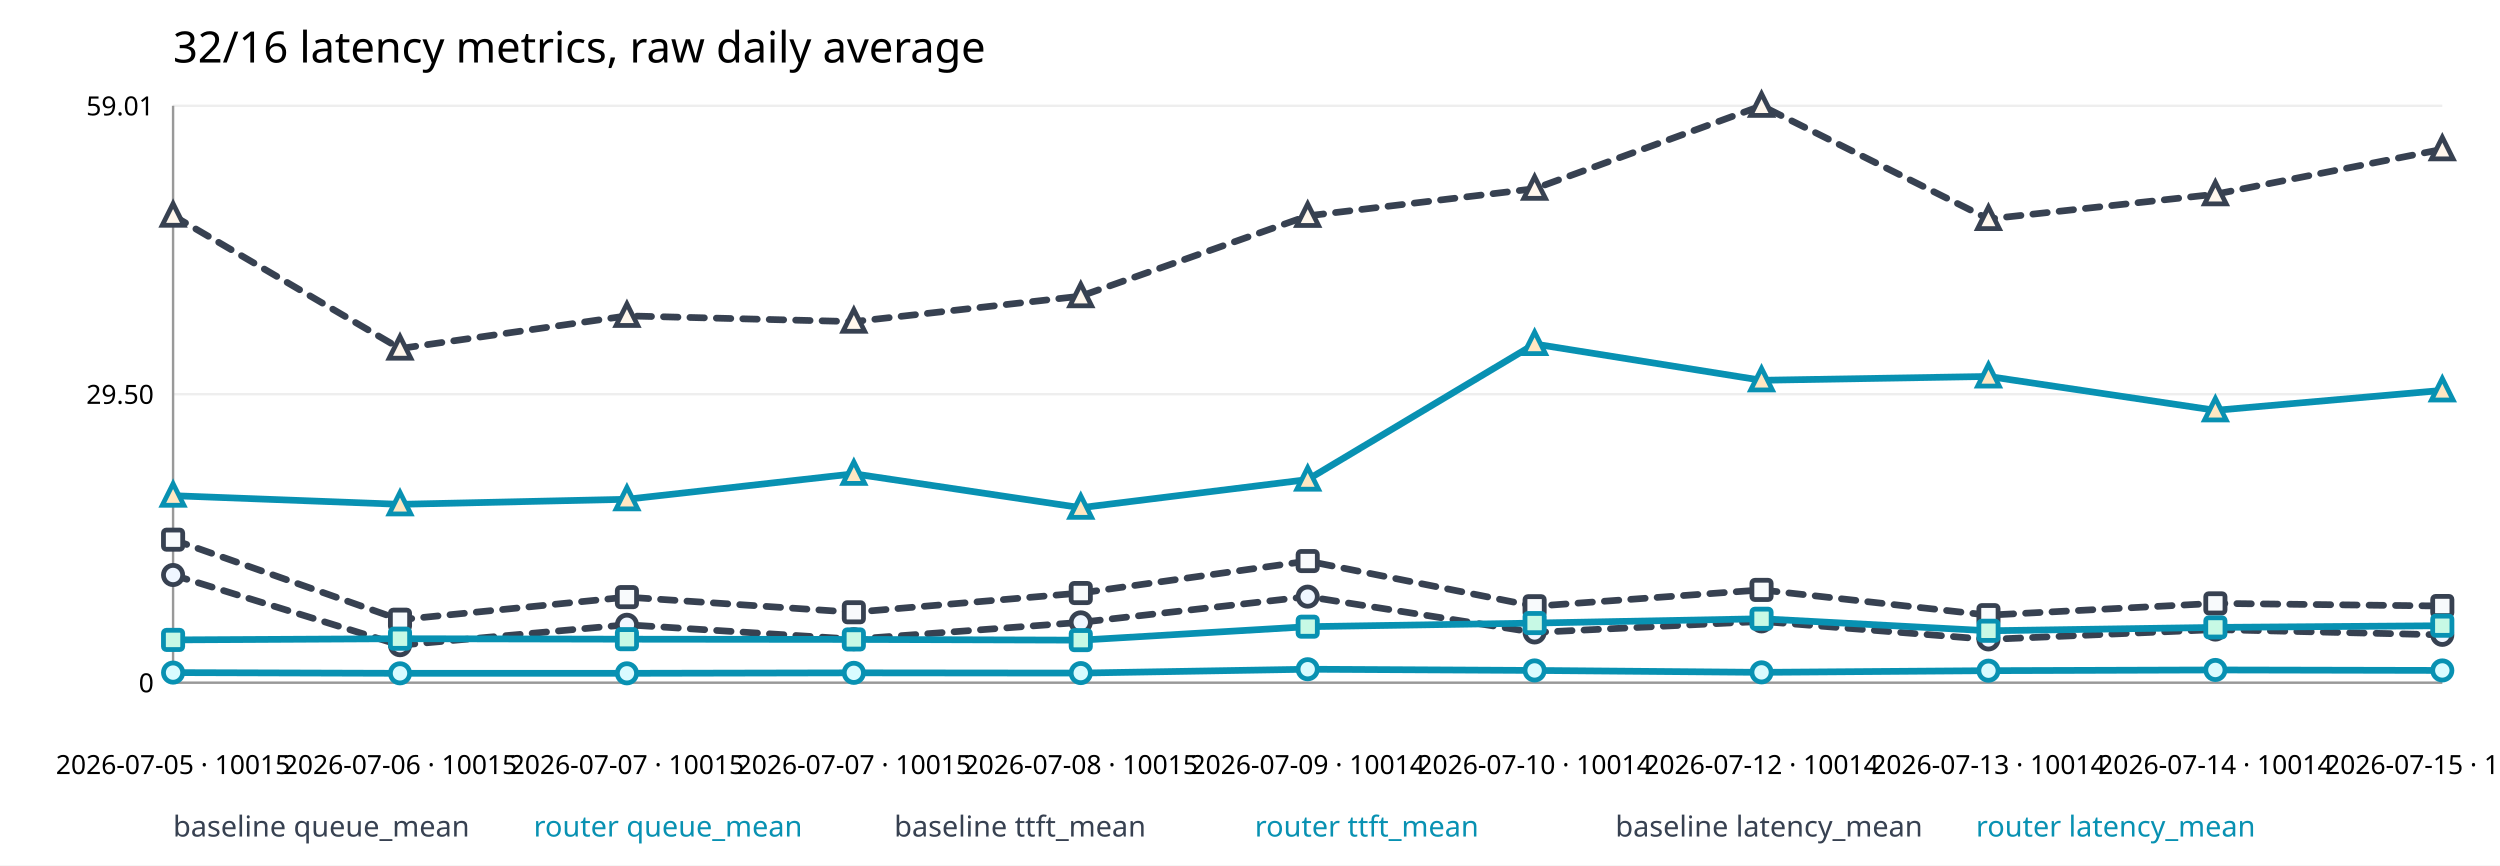
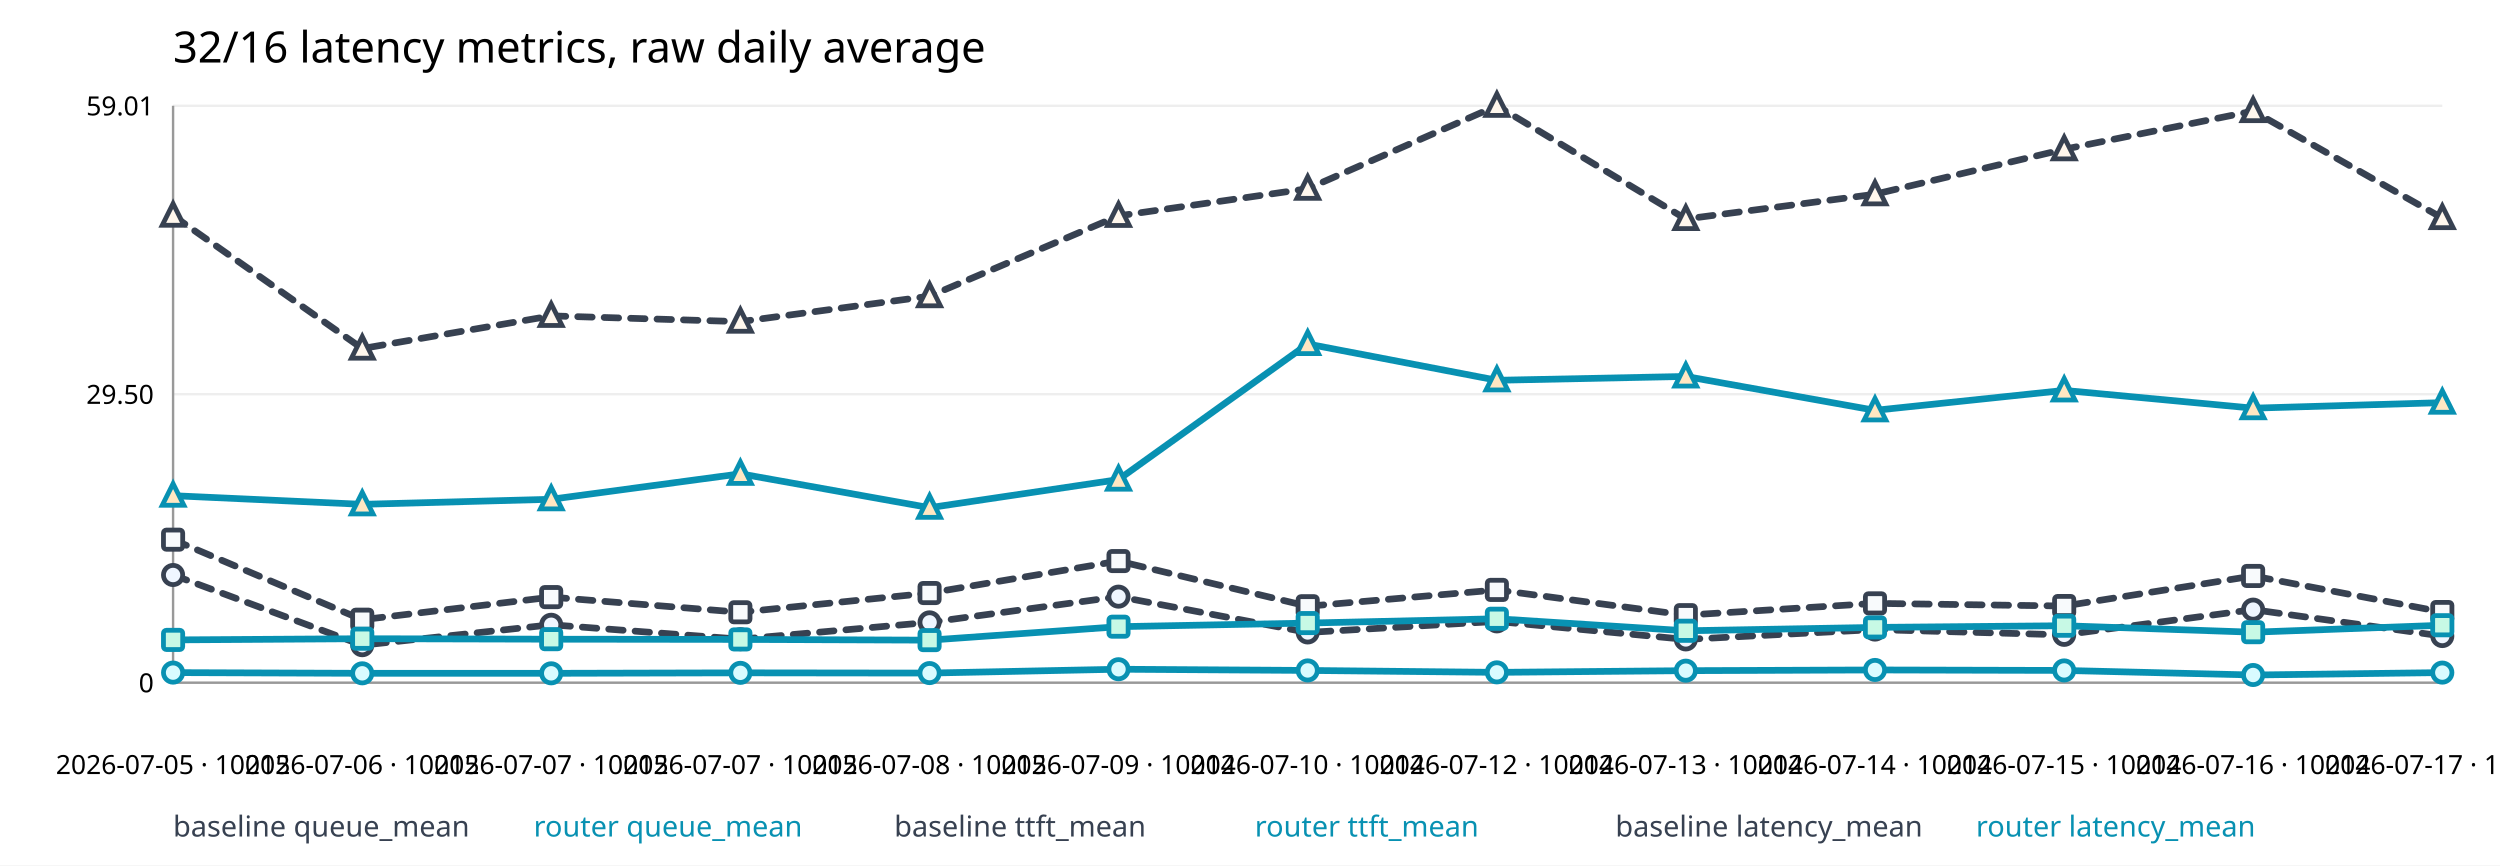
<svg xmlns="http://www.w3.org/2000/svg" width="1040" height="360" viewBox="0 0 1040 360">
  <rect width="100%" height="100%" fill="white" />
  <text x="72" y="26" font-size="18" font-family="sans-serif">32/16 latency metrics, raw daily average</text>
  <line x1="72" y1="284.0" x2="1016" y2="284.0" stroke="#eee" />
  <text x="64" y="288.0" text-anchor="end" font-size="11" font-family="sans-serif">0</text>
  <line x1="72" y1="164.0" x2="1016" y2="164.0" stroke="#eee" />
  <text x="64" y="168.0" text-anchor="end" font-size="11" font-family="sans-serif">29.50</text>
  <line x1="72" y1="44.0" x2="1016" y2="44.0" stroke="#eee" />
  <text x="64" y="48.0" text-anchor="end" font-size="11" font-family="sans-serif">59.01</text>
  <line x1="72" y1="284" x2="1016" y2="284" stroke="#999" />
  <line x1="72" y1="44" x2="72" y2="284" stroke="#999" />
  <text x="72.0" y="322" text-anchor="middle" font-size="11" font-family="sans-serif">2026-07-05 · 10015</text>
-   <text x="166.4" y="322" text-anchor="middle" font-size="11" font-family="sans-serif">2026-07-06 · 10015</text>
-   <text x="260.8" y="322" text-anchor="middle" font-size="11" font-family="sans-serif">2026-07-07 · 10015</text>
-   <text x="355.2" y="322" text-anchor="middle" font-size="11" font-family="sans-serif">2026-07-07 · 10015</text>
-   <text x="449.6" y="322" text-anchor="middle" font-size="11" font-family="sans-serif">2026-07-08 · 10015</text>
-   <text x="544.0" y="322" text-anchor="middle" font-size="11" font-family="sans-serif">2026-07-09 · 10014</text>
-   <text x="638.4" y="322" text-anchor="middle" font-size="11" font-family="sans-serif">2026-07-10 · 10014</text>
-   <text x="732.8" y="322" text-anchor="middle" font-size="11" font-family="sans-serif">2026-07-12 · 10014</text>
-   <text x="827.2" y="322" text-anchor="middle" font-size="11" font-family="sans-serif">2026-07-13 · 10014</text>
-   <text x="921.6" y="322" text-anchor="middle" font-size="11" font-family="sans-serif">2026-07-14 · 10014</text>
-   <text x="1016.0" y="322" text-anchor="middle" font-size="11" font-family="sans-serif">2026-07-15 · 10014</text>
-   <polyline fill="none" stroke="#374151" stroke-width="2.8" stroke-linecap="round" stroke-linejoin="round" stroke-dasharray="6 5" points="72.0,239.2 166.4,268.4 260.8,259.9 355.2,265.9 449.6,258.9 544.0,248.2 638.4,263.1 732.8,258.5 827.2,266.0 921.6,261.9 1016.0,264.1" />
+   <text x="150.667" y="322" text-anchor="middle" font-size="11" font-family="sans-serif">2026-07-06 · 10015</text>
+   <text x="229.333" y="322" text-anchor="middle" font-size="11" font-family="sans-serif">2026-07-07 · 10015</text>
+   <text x="308.0" y="322" text-anchor="middle" font-size="11" font-family="sans-serif">2026-07-07 · 10015</text>
+   <text x="386.667" y="322" text-anchor="middle" font-size="11" font-family="sans-serif">2026-07-08 · 10015</text>
+   <text x="465.333" y="322" text-anchor="middle" font-size="11" font-family="sans-serif">2026-07-09 · 10014</text>
+   <text x="544.0" y="322" text-anchor="middle" font-size="11" font-family="sans-serif">2026-07-10 · 10014</text>
+   <text x="622.667" y="322" text-anchor="middle" font-size="11" font-family="sans-serif">2026-07-12 · 10014</text>
+   <text x="701.333" y="322" text-anchor="middle" font-size="11" font-family="sans-serif">2026-07-13 · 10014</text>
+   <text x="780.0" y="322" text-anchor="middle" font-size="11" font-family="sans-serif">2026-07-14 · 10014</text>
+   <text x="858.667" y="322" text-anchor="middle" font-size="11" font-family="sans-serif">2026-07-15 · 10014</text>
+   <text x="937.333" y="322" text-anchor="middle" font-size="11" font-family="sans-serif">2026-07-16 · 10014</text>
+   <text x="1016.0" y="322" text-anchor="middle" font-size="11" font-family="sans-serif">2026-07-17 · 10014</text>
+   <polyline fill="none" stroke="#374151" stroke-width="2.8" stroke-linecap="round" stroke-linejoin="round" stroke-dasharray="6 5" points="72.0,239.2 150.7,268.4 229.3,259.9 308.0,265.9 386.7,258.9 465.3,248.2 544.0,263.1 622.7,258.5 701.3,266.0 780.0,261.9 858.7,264.1 937.3,253.6 1016.0,264.6" />
  <circle cx="72.0" cy="239.2" r="4" fill="#eff6ff" stroke="#374151" stroke-width="2" />
-   <circle cx="166.4" cy="268.4" r="4" fill="#eff6ff" stroke="#374151" stroke-width="2" />
-   <circle cx="260.8" cy="259.9" r="4" fill="#eff6ff" stroke="#374151" stroke-width="2" />
-   <circle cx="355.2" cy="265.9" r="4" fill="#eff6ff" stroke="#374151" stroke-width="2" />
-   <circle cx="449.6" cy="258.9" r="4" fill="#eff6ff" stroke="#374151" stroke-width="2" />
-   <circle cx="544.0" cy="248.2" r="4" fill="#eff6ff" stroke="#374151" stroke-width="2" />
-   <circle cx="638.4" cy="263.1" r="4" fill="#eff6ff" stroke="#374151" stroke-width="2" />
-   <circle cx="732.8" cy="258.5" r="4" fill="#eff6ff" stroke="#374151" stroke-width="2" />
-   <circle cx="827.2" cy="266.0" r="4" fill="#eff6ff" stroke="#374151" stroke-width="2" />
-   <circle cx="921.6" cy="261.9" r="4" fill="#eff6ff" stroke="#374151" stroke-width="2" />
-   <circle cx="1016.0" cy="264.1" r="4" fill="#eff6ff" stroke="#374151" stroke-width="2" />
+   <circle cx="150.7" cy="268.4" r="4" fill="#eff6ff" stroke="#374151" stroke-width="2" />
+   <circle cx="229.3" cy="259.9" r="4" fill="#eff6ff" stroke="#374151" stroke-width="2" />
+   <circle cx="308.0" cy="265.9" r="4" fill="#eff6ff" stroke="#374151" stroke-width="2" />
+   <circle cx="386.7" cy="258.9" r="4" fill="#eff6ff" stroke="#374151" stroke-width="2" />
+   <circle cx="465.3" cy="248.2" r="4" fill="#eff6ff" stroke="#374151" stroke-width="2" />
+   <circle cx="544.0" cy="263.1" r="4" fill="#eff6ff" stroke="#374151" stroke-width="2" />
+   <circle cx="622.7" cy="258.5" r="4" fill="#eff6ff" stroke="#374151" stroke-width="2" />
+   <circle cx="701.3" cy="266.0" r="4" fill="#eff6ff" stroke="#374151" stroke-width="2" />
+   <circle cx="780.0" cy="261.9" r="4" fill="#eff6ff" stroke="#374151" stroke-width="2" />
+   <circle cx="858.7" cy="264.1" r="4" fill="#eff6ff" stroke="#374151" stroke-width="2" />
+   <circle cx="937.3" cy="253.6" r="4" fill="#eff6ff" stroke="#374151" stroke-width="2" />
+   <circle cx="1016.0" cy="264.6" r="4" fill="#eff6ff" stroke="#374151" stroke-width="2" />
  <text x="72" y="348" font-size="12" fill="#374151" font-family="sans-serif">baseline queue_mean</text>
-   <polyline fill="none" stroke="#0891b2" stroke-width="2.8" stroke-linecap="round" stroke-linejoin="round" points="72.0,279.8 166.4,280.1 260.8,280.1 355.2,279.9 449.6,280.0 544.0,278.4 638.4,278.9 732.8,279.7 827.2,279.0 921.6,278.7 1016.0,278.9" />
+   <polyline fill="none" stroke="#0891b2" stroke-width="2.8" stroke-linecap="round" stroke-linejoin="round" points="72.0,279.8 150.7,280.1 229.3,280.1 308.0,279.9 386.7,280.0 465.3,278.4 544.0,278.9 622.7,279.7 701.3,279.0 780.0,278.7 858.7,278.9 937.3,280.8 1016.0,279.8" />
  <circle cx="72.0" cy="279.8" r="4" fill="#d9fbff" stroke="#0891b2" stroke-width="2" />
-   <circle cx="166.4" cy="280.1" r="4" fill="#d9fbff" stroke="#0891b2" stroke-width="2" />
-   <circle cx="260.8" cy="280.1" r="4" fill="#d9fbff" stroke="#0891b2" stroke-width="2" />
-   <circle cx="355.2" cy="279.9" r="4" fill="#d9fbff" stroke="#0891b2" stroke-width="2" />
-   <circle cx="449.6" cy="280.0" r="4" fill="#d9fbff" stroke="#0891b2" stroke-width="2" />
-   <circle cx="544.0" cy="278.4" r="4" fill="#d9fbff" stroke="#0891b2" stroke-width="2" />
-   <circle cx="638.4" cy="278.9" r="4" fill="#d9fbff" stroke="#0891b2" stroke-width="2" />
-   <circle cx="732.8" cy="279.7" r="4" fill="#d9fbff" stroke="#0891b2" stroke-width="2" />
-   <circle cx="827.2" cy="279.0" r="4" fill="#d9fbff" stroke="#0891b2" stroke-width="2" />
-   <circle cx="921.6" cy="278.7" r="4" fill="#d9fbff" stroke="#0891b2" stroke-width="2" />
-   <circle cx="1016.0" cy="278.9" r="4" fill="#d9fbff" stroke="#0891b2" stroke-width="2" />
+   <circle cx="150.7" cy="280.1" r="4" fill="#d9fbff" stroke="#0891b2" stroke-width="2" />
+   <circle cx="229.3" cy="280.1" r="4" fill="#d9fbff" stroke="#0891b2" stroke-width="2" />
+   <circle cx="308.0" cy="279.9" r="4" fill="#d9fbff" stroke="#0891b2" stroke-width="2" />
+   <circle cx="386.7" cy="280.0" r="4" fill="#d9fbff" stroke="#0891b2" stroke-width="2" />
+   <circle cx="465.3" cy="278.4" r="4" fill="#d9fbff" stroke="#0891b2" stroke-width="2" />
+   <circle cx="544.0" cy="278.9" r="4" fill="#d9fbff" stroke="#0891b2" stroke-width="2" />
+   <circle cx="622.7" cy="279.7" r="4" fill="#d9fbff" stroke="#0891b2" stroke-width="2" />
+   <circle cx="701.3" cy="279.0" r="4" fill="#d9fbff" stroke="#0891b2" stroke-width="2" />
+   <circle cx="780.0" cy="278.7" r="4" fill="#d9fbff" stroke="#0891b2" stroke-width="2" />
+   <circle cx="858.7" cy="278.9" r="4" fill="#d9fbff" stroke="#0891b2" stroke-width="2" />
+   <circle cx="937.3" cy="280.8" r="4" fill="#d9fbff" stroke="#0891b2" stroke-width="2" />
+   <circle cx="1016.0" cy="279.8" r="4" fill="#d9fbff" stroke="#0891b2" stroke-width="2" />
  <text x="222" y="348" font-size="12" fill="#0891b2" font-family="sans-serif">router queue_mean</text>
-   <polyline fill="none" stroke="#374151" stroke-width="2.8" stroke-linecap="round" stroke-linejoin="round" stroke-dasharray="6 5" points="72.0,224.5 166.4,257.8 260.8,248.4 355.2,254.7 449.6,246.7 544.0,233.4 638.4,252.2 732.8,245.4 827.2,255.9 921.6,251.0 1016.0,252.1" />
+   <polyline fill="none" stroke="#374151" stroke-width="2.8" stroke-linecap="round" stroke-linejoin="round" stroke-dasharray="6 5" points="72.0,224.5 150.7,257.8 229.3,248.4 308.0,254.7 386.7,246.7 465.3,233.4 544.0,252.2 622.7,245.4 701.3,255.9 780.0,251.0 858.7,252.1 937.3,239.6 1016.0,254.6" />
  <rect x="68.0" y="220.5" width="8" height="8" rx="1.2" fill="#f8fafc" stroke="#374151" stroke-width="2" />
-   <rect x="162.4" y="253.8" width="8" height="8" rx="1.2" fill="#f8fafc" stroke="#374151" stroke-width="2" />
-   <rect x="256.8" y="244.4" width="8" height="8" rx="1.2" fill="#f8fafc" stroke="#374151" stroke-width="2" />
-   <rect x="351.2" y="250.7" width="8" height="8" rx="1.2" fill="#f8fafc" stroke="#374151" stroke-width="2" />
-   <rect x="445.6" y="242.7" width="8" height="8" rx="1.2" fill="#f8fafc" stroke="#374151" stroke-width="2" />
-   <rect x="540.0" y="229.4" width="8" height="8" rx="1.2" fill="#f8fafc" stroke="#374151" stroke-width="2" />
-   <rect x="634.4" y="248.2" width="8" height="8" rx="1.2" fill="#f8fafc" stroke="#374151" stroke-width="2" />
-   <rect x="728.8" y="241.4" width="8" height="8" rx="1.2" fill="#f8fafc" stroke="#374151" stroke-width="2" />
-   <rect x="823.2" y="251.9" width="8" height="8" rx="1.2" fill="#f8fafc" stroke="#374151" stroke-width="2" />
-   <rect x="917.6" y="247.0" width="8" height="8" rx="1.2" fill="#f8fafc" stroke="#374151" stroke-width="2" />
-   <rect x="1012.0" y="248.1" width="8" height="8" rx="1.2" fill="#f8fafc" stroke="#374151" stroke-width="2" />
+   <rect x="146.7" y="253.8" width="8" height="8" rx="1.2" fill="#f8fafc" stroke="#374151" stroke-width="2" />
+   <rect x="225.3" y="244.4" width="8" height="8" rx="1.2" fill="#f8fafc" stroke="#374151" stroke-width="2" />
+   <rect x="304.0" y="250.7" width="8" height="8" rx="1.2" fill="#f8fafc" stroke="#374151" stroke-width="2" />
+   <rect x="382.7" y="242.7" width="8" height="8" rx="1.2" fill="#f8fafc" stroke="#374151" stroke-width="2" />
+   <rect x="461.3" y="229.4" width="8" height="8" rx="1.2" fill="#f8fafc" stroke="#374151" stroke-width="2" />
+   <rect x="540.0" y="248.2" width="8" height="8" rx="1.2" fill="#f8fafc" stroke="#374151" stroke-width="2" />
+   <rect x="618.7" y="241.4" width="8" height="8" rx="1.2" fill="#f8fafc" stroke="#374151" stroke-width="2" />
+   <rect x="697.3" y="251.9" width="8" height="8" rx="1.2" fill="#f8fafc" stroke="#374151" stroke-width="2" />
+   <rect x="776.0" y="247.0" width="8" height="8" rx="1.2" fill="#f8fafc" stroke="#374151" stroke-width="2" />
+   <rect x="854.7" y="248.1" width="8" height="8" rx="1.2" fill="#f8fafc" stroke="#374151" stroke-width="2" />
+   <rect x="933.3" y="235.6" width="8" height="8" rx="1.2" fill="#f8fafc" stroke="#374151" stroke-width="2" />
+   <rect x="1012.0" y="250.6" width="8" height="8" rx="1.2" fill="#f8fafc" stroke="#374151" stroke-width="2" />
  <text x="372" y="348" font-size="12" fill="#374151" font-family="sans-serif">baseline ttft_mean</text>
-   <polyline fill="none" stroke="#0891b2" stroke-width="2.8" stroke-linecap="round" stroke-linejoin="round" points="72.0,266.2 166.4,265.7 260.8,265.9 355.2,266.0 449.6,266.3 544.0,260.7 638.4,259.2 732.8,257.4 827.2,262.4 921.6,261.0 1016.0,260.3" />
+   <polyline fill="none" stroke="#0891b2" stroke-width="2.8" stroke-linecap="round" stroke-linejoin="round" points="72.0,266.2 150.7,265.7 229.3,265.9 308.0,266.0 386.7,266.3 465.3,260.7 544.0,259.2 622.7,257.4 701.3,262.4 780.0,261.0 858.7,260.3 937.3,263.0 1016.0,260.1" />
  <rect x="68.0" y="262.2" width="8" height="8" rx="1.2" fill="#c7f9e5" stroke="#0891b2" stroke-width="2" />
-   <rect x="162.4" y="261.7" width="8" height="8" rx="1.2" fill="#c7f9e5" stroke="#0891b2" stroke-width="2" />
-   <rect x="256.8" y="261.9" width="8" height="8" rx="1.2" fill="#c7f9e5" stroke="#0891b2" stroke-width="2" />
-   <rect x="351.2" y="262.0" width="8" height="8" rx="1.2" fill="#c7f9e5" stroke="#0891b2" stroke-width="2" />
-   <rect x="445.6" y="262.3" width="8" height="8" rx="1.2" fill="#c7f9e5" stroke="#0891b2" stroke-width="2" />
-   <rect x="540.0" y="256.7" width="8" height="8" rx="1.2" fill="#c7f9e5" stroke="#0891b2" stroke-width="2" />
-   <rect x="634.4" y="255.2" width="8" height="8" rx="1.2" fill="#c7f9e5" stroke="#0891b2" stroke-width="2" />
-   <rect x="728.8" y="253.4" width="8" height="8" rx="1.2" fill="#c7f9e5" stroke="#0891b2" stroke-width="2" />
-   <rect x="823.2" y="258.4" width="8" height="8" rx="1.2" fill="#c7f9e5" stroke="#0891b2" stroke-width="2" />
-   <rect x="917.6" y="257.0" width="8" height="8" rx="1.2" fill="#c7f9e5" stroke="#0891b2" stroke-width="2" />
-   <rect x="1012.0" y="256.3" width="8" height="8" rx="1.2" fill="#c7f9e5" stroke="#0891b2" stroke-width="2" />
+   <rect x="146.7" y="261.7" width="8" height="8" rx="1.2" fill="#c7f9e5" stroke="#0891b2" stroke-width="2" />
+   <rect x="225.3" y="261.9" width="8" height="8" rx="1.2" fill="#c7f9e5" stroke="#0891b2" stroke-width="2" />
+   <rect x="304.0" y="262.0" width="8" height="8" rx="1.2" fill="#c7f9e5" stroke="#0891b2" stroke-width="2" />
+   <rect x="382.7" y="262.3" width="8" height="8" rx="1.2" fill="#c7f9e5" stroke="#0891b2" stroke-width="2" />
+   <rect x="461.3" y="256.7" width="8" height="8" rx="1.2" fill="#c7f9e5" stroke="#0891b2" stroke-width="2" />
+   <rect x="540.0" y="255.2" width="8" height="8" rx="1.2" fill="#c7f9e5" stroke="#0891b2" stroke-width="2" />
+   <rect x="618.7" y="253.4" width="8" height="8" rx="1.2" fill="#c7f9e5" stroke="#0891b2" stroke-width="2" />
+   <rect x="697.3" y="258.4" width="8" height="8" rx="1.2" fill="#c7f9e5" stroke="#0891b2" stroke-width="2" />
+   <rect x="776.0" y="257.0" width="8" height="8" rx="1.2" fill="#c7f9e5" stroke="#0891b2" stroke-width="2" />
+   <rect x="854.7" y="256.3" width="8" height="8" rx="1.2" fill="#c7f9e5" stroke="#0891b2" stroke-width="2" />
+   <rect x="933.3" y="259.0" width="8" height="8" rx="1.2" fill="#c7f9e5" stroke="#0891b2" stroke-width="2" />
+   <rect x="1012.0" y="256.1" width="8" height="8" rx="1.2" fill="#c7f9e5" stroke="#0891b2" stroke-width="2" />
  <text x="522" y="348" font-size="12" fill="#0891b2" font-family="sans-serif">router ttft_mean</text>
-   <polyline fill="none" stroke="#374151" stroke-width="2.8" stroke-linecap="round" stroke-linejoin="round" stroke-dasharray="6 5" points="72.0,89.7 166.4,145.0 260.8,131.4 355.2,133.8 449.6,123.2 544.0,89.8 638.4,78.5 732.8,44.0 827.2,91.1 921.6,80.8 1016.0,62.1" />
+   <polyline fill="none" stroke="#374151" stroke-width="2.8" stroke-linecap="round" stroke-linejoin="round" stroke-dasharray="6 5" points="72.0,89.7 150.7,145.0 229.3,131.4 308.0,133.8 386.7,123.2 465.3,89.8 544.0,78.5 622.7,44.0 701.3,91.1 780.0,80.8 858.7,62.1 937.3,46.2 1016.0,90.7" />
  <polygon points="72.0,84.7 67.5,93.7 76.5,93.7" fill="#fff7ed" stroke="#374151" stroke-width="2" />
-   <polygon points="166.4,140.0 161.9,149.0 170.9,149.0" fill="#fff7ed" stroke="#374151" stroke-width="2" />
-   <polygon points="260.8,126.4 256.3,135.4 265.3,135.4" fill="#fff7ed" stroke="#374151" stroke-width="2" />
-   <polygon points="355.2,128.8 350.7,137.8 359.7,137.8" fill="#fff7ed" stroke="#374151" stroke-width="2" />
-   <polygon points="449.6,118.2 445.1,127.2 454.1,127.2" fill="#fff7ed" stroke="#374151" stroke-width="2" />
-   <polygon points="544.0,84.8 539.5,93.8 548.5,93.8" fill="#fff7ed" stroke="#374151" stroke-width="2" />
-   <polygon points="638.4,73.5 633.9,82.5 642.9,82.5" fill="#fff7ed" stroke="#374151" stroke-width="2" />
-   <polygon points="732.8,39.0 728.3,48.0 737.3,48.0" fill="#fff7ed" stroke="#374151" stroke-width="2" />
-   <polygon points="827.2,86.1 822.7,95.1 831.7,95.1" fill="#fff7ed" stroke="#374151" stroke-width="2" />
-   <polygon points="921.6,75.8 917.1,84.8 926.1,84.8" fill="#fff7ed" stroke="#374151" stroke-width="2" />
-   <polygon points="1016.0,57.1 1011.5,66.1 1020.5,66.1" fill="#fff7ed" stroke="#374151" stroke-width="2" />
+   <polygon points="150.7,140.0 146.2,149.0 155.2,149.0" fill="#fff7ed" stroke="#374151" stroke-width="2" />
+   <polygon points="229.3,126.4 224.8,135.4 233.8,135.4" fill="#fff7ed" stroke="#374151" stroke-width="2" />
+   <polygon points="308.0,128.8 303.5,137.8 312.5,137.8" fill="#fff7ed" stroke="#374151" stroke-width="2" />
+   <polygon points="386.7,118.2 382.2,127.2 391.2,127.2" fill="#fff7ed" stroke="#374151" stroke-width="2" />
+   <polygon points="465.3,84.8 460.8,93.8 469.8,93.8" fill="#fff7ed" stroke="#374151" stroke-width="2" />
+   <polygon points="544.0,73.5 539.5,82.5 548.5,82.5" fill="#fff7ed" stroke="#374151" stroke-width="2" />
+   <polygon points="622.7,39.0 618.2,48.0 627.2,48.0" fill="#fff7ed" stroke="#374151" stroke-width="2" />
+   <polygon points="701.3,86.1 696.8,95.1 705.8,95.1" fill="#fff7ed" stroke="#374151" stroke-width="2" />
+   <polygon points="780.0,75.8 775.5,84.8 784.5,84.8" fill="#fff7ed" stroke="#374151" stroke-width="2" />
+   <polygon points="858.7,57.1 854.2,66.1 863.2,66.1" fill="#fff7ed" stroke="#374151" stroke-width="2" />
+   <polygon points="937.3,41.2 932.8,50.2 941.8,50.2" fill="#fff7ed" stroke="#374151" stroke-width="2" />
+   <polygon points="1016.0,85.7 1011.5,94.7 1020.5,94.7" fill="#fff7ed" stroke="#374151" stroke-width="2" />
  <text x="672" y="348" font-size="12" fill="#374151" font-family="sans-serif">baseline latency_mean</text>
-   <polyline fill="none" stroke="#0891b2" stroke-width="2.8" stroke-linecap="round" stroke-linejoin="round" points="72.0,206.2 166.4,209.8 260.8,207.7 355.2,197.1 449.6,211.2 544.0,199.5 638.4,143.1 732.8,158.2 827.2,156.6 921.6,170.7 1016.0,162.4" />
+   <polyline fill="none" stroke="#0891b2" stroke-width="2.8" stroke-linecap="round" stroke-linejoin="round" points="72.0,206.2 150.7,209.8 229.3,207.7 308.0,197.1 386.7,211.2 465.3,199.5 544.0,143.1 622.7,158.2 701.3,156.6 780.0,170.7 858.7,162.4 937.3,169.8 1016.0,167.5" />
  <polygon points="72.0,201.2 67.5,210.2 76.5,210.2" fill="#ffe7c2" stroke="#0891b2" stroke-width="2" />
-   <polygon points="166.4,204.8 161.9,213.8 170.9,213.8" fill="#ffe7c2" stroke="#0891b2" stroke-width="2" />
-   <polygon points="260.8,202.7 256.3,211.7 265.3,211.7" fill="#ffe7c2" stroke="#0891b2" stroke-width="2" />
-   <polygon points="355.2,192.1 350.7,201.1 359.7,201.1" fill="#ffe7c2" stroke="#0891b2" stroke-width="2" />
-   <polygon points="449.6,206.2 445.1,215.2 454.1,215.2" fill="#ffe7c2" stroke="#0891b2" stroke-width="2" />
-   <polygon points="544.0,194.5 539.5,203.5 548.5,203.5" fill="#ffe7c2" stroke="#0891b2" stroke-width="2" />
-   <polygon points="638.4,138.1 633.9,147.1 642.9,147.1" fill="#ffe7c2" stroke="#0891b2" stroke-width="2" />
-   <polygon points="732.8,153.2 728.3,162.2 737.3,162.2" fill="#ffe7c2" stroke="#0891b2" stroke-width="2" />
-   <polygon points="827.2,151.6 822.7,160.6 831.7,160.6" fill="#ffe7c2" stroke="#0891b2" stroke-width="2" />
-   <polygon points="921.6,165.7 917.1,174.7 926.1,174.7" fill="#ffe7c2" stroke="#0891b2" stroke-width="2" />
-   <polygon points="1016.0,157.4 1011.5,166.4 1020.5,166.4" fill="#ffe7c2" stroke="#0891b2" stroke-width="2" />
+   <polygon points="150.7,204.8 146.2,213.8 155.2,213.8" fill="#ffe7c2" stroke="#0891b2" stroke-width="2" />
+   <polygon points="229.3,202.7 224.8,211.7 233.8,211.7" fill="#ffe7c2" stroke="#0891b2" stroke-width="2" />
+   <polygon points="308.0,192.1 303.5,201.1 312.5,201.1" fill="#ffe7c2" stroke="#0891b2" stroke-width="2" />
+   <polygon points="386.7,206.2 382.2,215.2 391.2,215.2" fill="#ffe7c2" stroke="#0891b2" stroke-width="2" />
+   <polygon points="465.3,194.5 460.8,203.5 469.8,203.5" fill="#ffe7c2" stroke="#0891b2" stroke-width="2" />
+   <polygon points="544.0,138.1 539.5,147.1 548.5,147.1" fill="#ffe7c2" stroke="#0891b2" stroke-width="2" />
+   <polygon points="622.7,153.2 618.2,162.2 627.2,162.2" fill="#ffe7c2" stroke="#0891b2" stroke-width="2" />
+   <polygon points="701.3,151.6 696.8,160.6 705.8,160.6" fill="#ffe7c2" stroke="#0891b2" stroke-width="2" />
+   <polygon points="780.0,165.7 775.5,174.7 784.5,174.7" fill="#ffe7c2" stroke="#0891b2" stroke-width="2" />
+   <polygon points="858.7,157.4 854.2,166.4 863.2,166.4" fill="#ffe7c2" stroke="#0891b2" stroke-width="2" />
+   <polygon points="937.3,164.8 932.8,173.8 941.8,173.8" fill="#ffe7c2" stroke="#0891b2" stroke-width="2" />
+   <polygon points="1016.0,162.5 1011.5,171.5 1020.5,171.5" fill="#ffe7c2" stroke="#0891b2" stroke-width="2" />
  <text x="822" y="348" font-size="12" fill="#0891b2" font-family="sans-serif">router latency_mean</text>
</svg>
